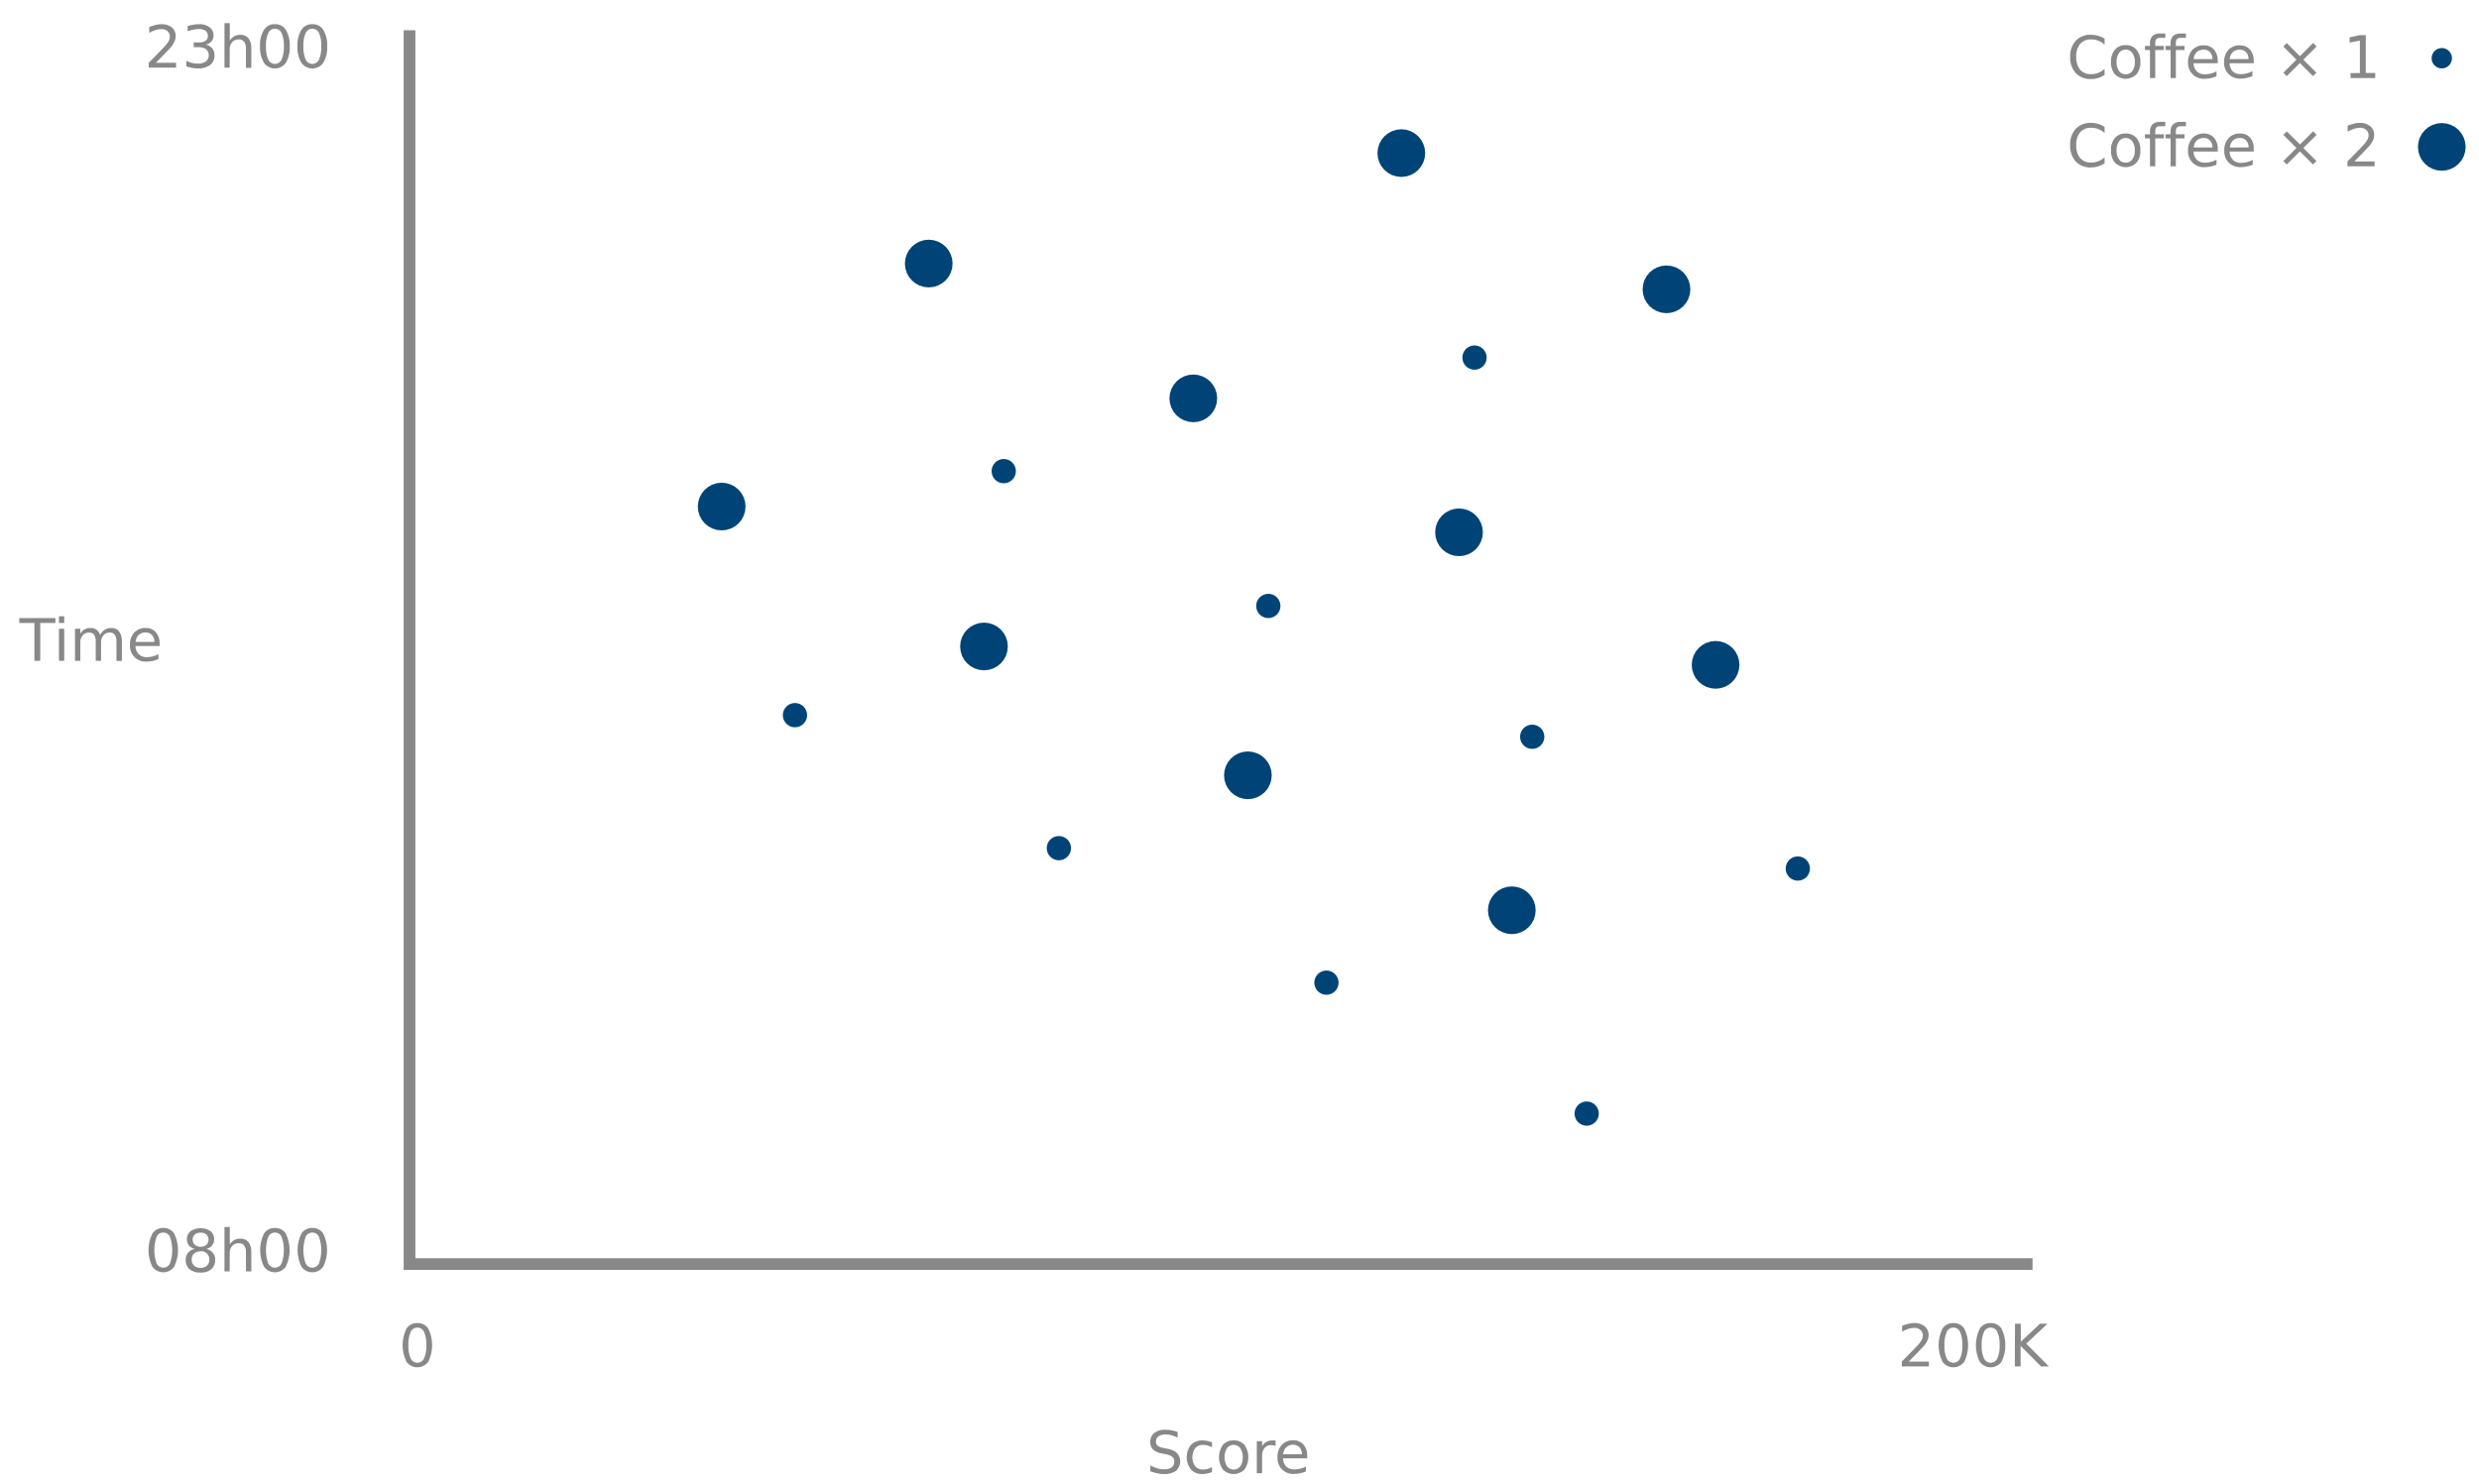
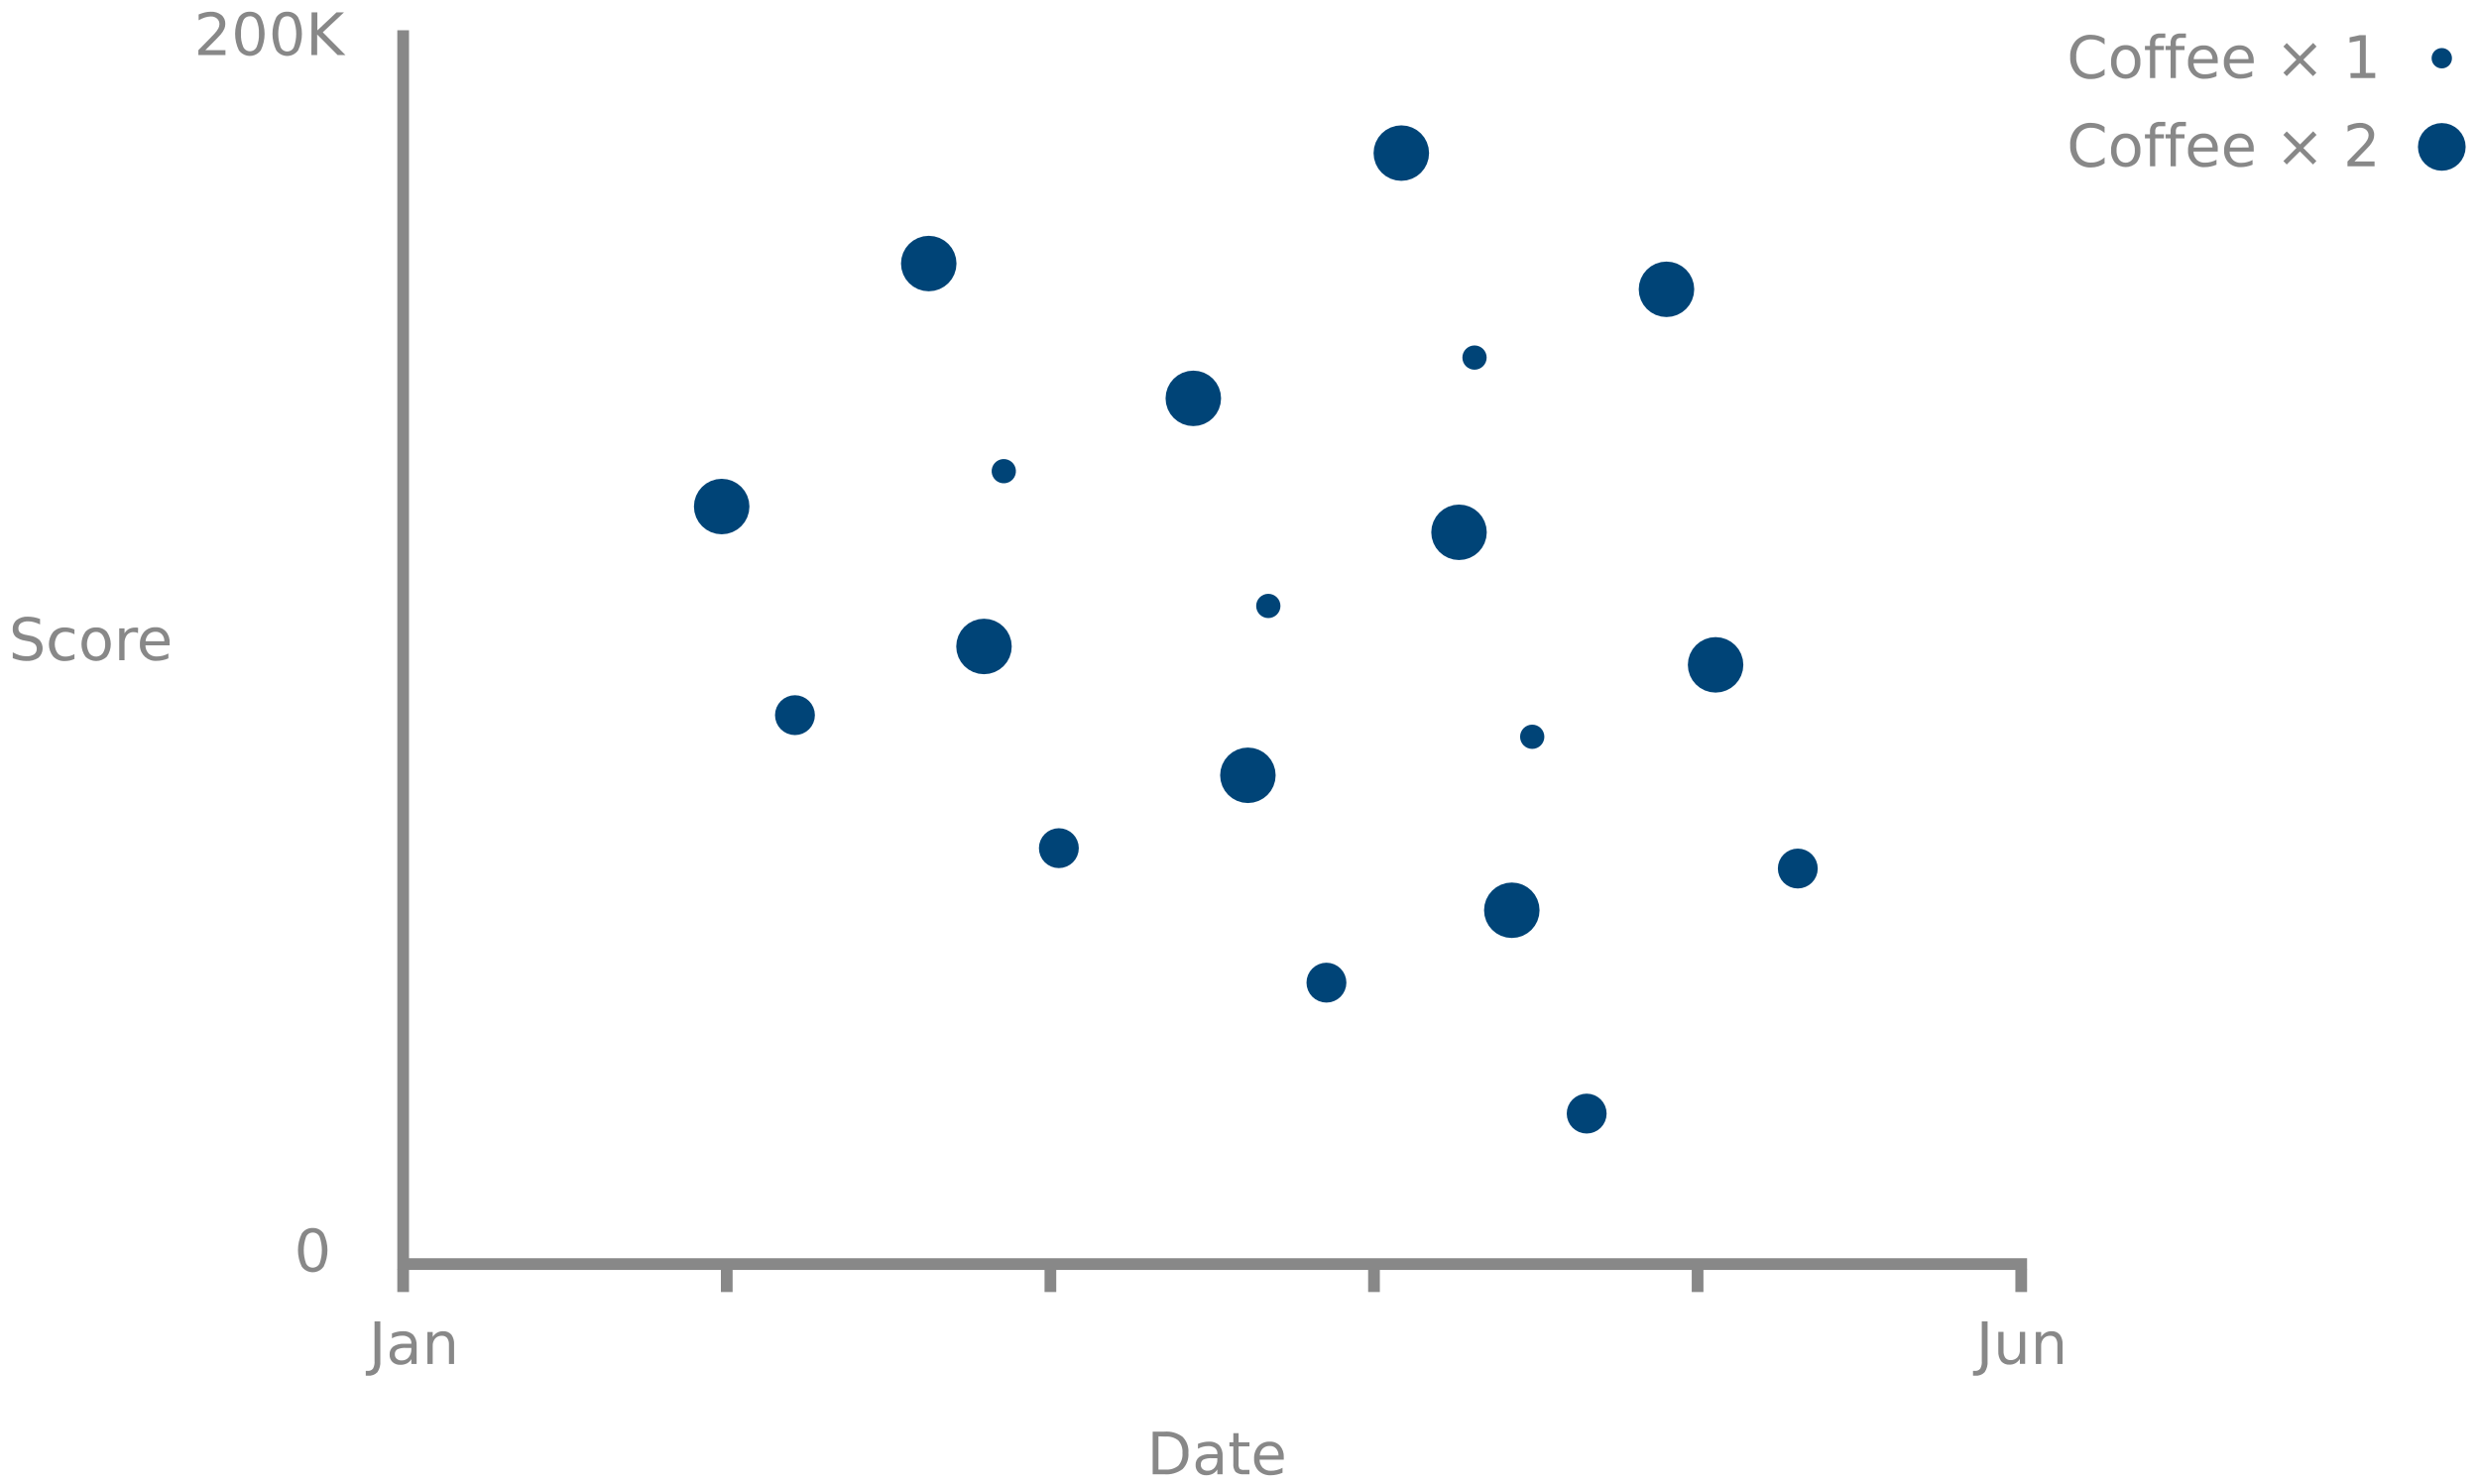
- <svg xmlns="http://www.w3.org/2000/svg" id="svg1592" viewBox="0 0 635 380.02">
+ <svg xmlns="http://www.w3.org/2000/svg" viewBox="0 0 635 380.02">
  <defs>
-     <style>.cls-1{fill:none;stroke:#888;stroke-width:3px;}.cls-1,.cls-2,.cls-3{stroke-miterlimit:10;}.cls-2,.cls-3,.cls-5{fill:#047;}.cls-2,.cls-3{stroke:#047;}.cls-2{stroke-width:7px;}.cls-4{fill:#888;}</style>
+     <style>.a,.b,.c,.d,.e{fill:#047;}.a,.b,.c,.d{stroke:#047;}.a,.b,.c,.d,.g{stroke-miterlimit:10;}.a{stroke-width:9px;}.b{stroke-width:5px;}.d{stroke-width:7px;}.f{fill:#888;}.g{fill:none;stroke:#888;stroke-width:3px;}</style>
  </defs>
-   <polyline class="cls-1" points="520.64 323.89 104.9 323.89 104.9 7.75" />
-   <circle class="cls-2" cx="184.86" cy="129.79" r="2.61" />
-   <circle class="cls-2" cx="237.9" cy="67.53" r="2.61" />
-   <circle class="cls-2" cx="358.95" cy="39.23" r="2.61" />
-   <circle class="cls-2" cx="426.87" cy="74.13" r="2.61" />
-   <circle class="cls-2" cx="305.67" cy="102.07" r="2.61" />
-   <circle class="cls-2" cx="439.45" cy="170.35" r="2.61" />
-   <circle class="cls-2" cx="373.73" cy="136.39" r="2.61" />
-   <circle class="cls-2" cx="252.05" cy="165.64" r="2.61" />
-   <circle class="cls-2" cx="387.25" cy="233.23" r="2.61" />
-   <circle class="cls-2" cx="319.65" cy="198.65" r="2.61" />
-   <circle class="cls-3" cx="203.63" cy="183.24" r="2.61" />
-   <circle class="cls-3" cx="460.51" cy="222.54" r="2.61" />
-   <circle class="cls-3" cx="406.43" cy="285.33" r="2.61" />
-   <circle class="cls-3" cx="271.23" cy="217.32" r="2.61" />
-   <circle class="cls-3" cx="339.77" cy="251.78" r="2.61" />
-   <circle class="cls-3" cx="324.88" cy="155.26" r="2.61" />
-   <circle class="cls-3" cx="392.48" cy="188.78" r="2.61" />
-   <circle class="cls-3" cx="257.11" cy="120.72" r="2.61" />
-   <circle class="cls-3" cx="377.7" cy="91.62" r="2.61" />
-   <path class="cls-4" d="M488.93,348.87h5.16v1.25h-6.94v-1.25c.56-.58,1.33-1.36,2.3-2.34s1.57-1.61,1.82-1.89a6.73,6.73,0,0,0,1-1.35,2.49,2.49,0,0,0,.28-1.09,1.85,1.85,0,0,0-.61-1.42,2.29,2.29,0,0,0-1.6-.55,5,5,0,0,0-1.47.24,9.51,9.51,0,0,0-1.65.73v-1.49a11.86,11.86,0,0,1,1.67-.54,6.34,6.34,0,0,1,1.42-.18,4.09,4.09,0,0,1,2.71.84,2.82,2.82,0,0,1,1,2.28,3.23,3.23,0,0,1-.25,1.27,6,6,0,0,1-.92,1.43c-.12.14-.51.55-1.16,1.23Z" />
-   <path class="cls-4" d="M500.36,339a3.17,3.17,0,0,1,2.81,1.45,9.66,9.66,0,0,1,0,8.44,3.45,3.45,0,0,1-5.62,0,9.66,9.66,0,0,1,0-8.44A3.18,3.18,0,0,1,500.36,339Zm0,1.17a1.84,1.84,0,0,0-1.72,1.12,7.77,7.77,0,0,0-.57,3.38,7.69,7.69,0,0,0,.57,3.37,1.88,1.88,0,0,0,3.45,0,7.69,7.69,0,0,0,.57-3.37,7.77,7.77,0,0,0-.57-3.38A1.85,1.85,0,0,0,500.36,340.16Z" />
-   <path class="cls-4" d="M509.91,339a3.15,3.15,0,0,1,2.8,1.45,9.66,9.66,0,0,1,0,8.44,3.44,3.44,0,0,1-5.61,0,9.66,9.66,0,0,1,0-8.44A3.15,3.15,0,0,1,509.91,339Zm0,1.17a1.83,1.83,0,0,0-1.72,1.12,7.6,7.6,0,0,0-.58,3.38,7.52,7.52,0,0,0,.58,3.37,1.87,1.87,0,0,0,3.44,0,7.67,7.67,0,0,0,.58-3.37,7.75,7.75,0,0,0-.58-3.38A1.84,1.84,0,0,0,509.91,340.16Z" />
-   <path class="cls-4" d="M516.15,339.18h1.48v4.62l4.91-4.62h1.91l-5.43,5.1,5.81,5.84h-2l-5.25-5.27v5.27h-1.48Z" />
-   <path class="cls-4" d="M106.91,339a3.18,3.18,0,0,1,2.81,1.45,9.66,9.66,0,0,1,0,8.44,3.45,3.45,0,0,1-5.62,0,9.66,9.66,0,0,1,0-8.44A3.17,3.17,0,0,1,106.91,339Zm0,1.17a1.83,1.83,0,0,0-1.72,1.12,7.75,7.75,0,0,0-.58,3.38,7.67,7.67,0,0,0,.58,3.37,1.87,1.87,0,0,0,3.44,0,7.67,7.67,0,0,0,.58-3.37,7.75,7.75,0,0,0-.58-3.38A1.84,1.84,0,0,0,106.91,340.16Z" />
-   <path class="cls-4" d="M301.65,366.9v1.44a8.77,8.77,0,0,0-1.59-.6,5.73,5.73,0,0,0-1.44-.2,3.21,3.21,0,0,0-1.87.47,1.55,1.55,0,0,0-.65,1.33,1.36,1.36,0,0,0,.43,1.1,4.07,4.07,0,0,0,1.66.6l.89.18a4.55,4.55,0,0,1,2.44,1.11,3.26,3.26,0,0,1-.28,4.54,5.09,5.09,0,0,1-3.12.82,8.15,8.15,0,0,1-1.65-.18,12.14,12.14,0,0,1-1.81-.52v-1.52a8.83,8.83,0,0,0,1.76.76,6,6,0,0,0,1.7.25,3.34,3.34,0,0,0,2-.49,1.68,1.68,0,0,0,.68-1.43,1.64,1.64,0,0,0-.49-1.26,3.51,3.51,0,0,0-1.62-.68l-.9-.17a4.89,4.89,0,0,1-2.4-1,2.6,2.6,0,0,1-.74-2,2.8,2.8,0,0,1,1-2.29,4.37,4.37,0,0,1,2.82-.83,9.53,9.53,0,0,1,1.57.14A10.58,10.58,0,0,1,301.65,366.9Z" />
-   <path class="cls-4" d="M310.46,369.58v1.26a5.5,5.5,0,0,0-1.14-.47,4.71,4.71,0,0,0-1.17-.16,2.53,2.53,0,0,0-2,.84,4.08,4.08,0,0,0,0,4.66,2.53,2.53,0,0,0,2,.83,4.29,4.29,0,0,0,1.17-.16,5,5,0,0,0,1.14-.47v1.25a6,6,0,0,1-1.17.39,5.84,5.84,0,0,1-1.28.14,3.84,3.84,0,0,1-2.95-1.17,5.08,5.08,0,0,1,0-6.3,4,4,0,0,1,3-1.15,5.41,5.41,0,0,1,1.21.13A5.74,5.74,0,0,1,310.46,369.58Z" />
-   <path class="cls-4" d="M316,369.07a3.5,3.5,0,0,1,2.77,1.14,5.51,5.51,0,0,1,0,6.33,3.9,3.9,0,0,1-5.53,0,5.51,5.51,0,0,1,0-6.33A3.49,3.49,0,0,1,316,369.07Zm0,1.14a2,2,0,0,0-1.71.85,4.59,4.59,0,0,0,0,4.64,2.15,2.15,0,0,0,3.42,0,3.77,3.77,0,0,0,.63-2.31,3.81,3.81,0,0,0-.63-2.31A2,2,0,0,0,316,370.21Z" />
-   <path class="cls-4" d="M326.74,370.53a2.18,2.18,0,0,0-.5-.2,2.68,2.68,0,0,0-.59-.06,2.12,2.12,0,0,0-1.75.75,3.24,3.24,0,0,0-.61,2.13v4.32h-1.36v-8.2h1.36v1.27a2.86,2.86,0,0,1,1.1-1.11,3.54,3.54,0,0,1,1.66-.36l.3,0,.38.05Z" />
-   <path class="cls-4" d="M334.84,373v.66h-6.2a3.1,3.1,0,0,0,.84,2.12,2.86,2.86,0,0,0,2.09.73,5.84,5.84,0,0,0,1.51-.19,6.16,6.16,0,0,0,1.44-.57v1.27a7.27,7.27,0,0,1-1.48.47,7.36,7.36,0,0,1-1.55.17,4,4,0,0,1-4.26-4.24,4.58,4.58,0,0,1,1.09-3.2,3.82,3.82,0,0,1,2.93-1.18,3.35,3.35,0,0,1,2.62,1.07A4.11,4.11,0,0,1,334.84,373Zm-1.35-.39a2.59,2.59,0,0,0-.62-1.77,2.07,2.07,0,0,0-1.6-.66,2.58,2.58,0,0,0-1.81.64,2.73,2.73,0,0,0-.78,1.8Z" />
-   <path class="cls-4" d="M41.82,314.64a3.17,3.17,0,0,1,2.81,1.45,9.66,9.66,0,0,1,0,8.44,3.43,3.43,0,0,1-5.62,0,9.66,9.66,0,0,1,0-8.44A3.18,3.18,0,0,1,41.82,314.64Zm0,1.17a1.85,1.85,0,0,0-1.72,1.13,10.28,10.28,0,0,0,0,6.75,1.89,1.89,0,0,0,3.45,0,10.28,10.28,0,0,0,0-6.75A1.86,1.86,0,0,0,41.82,315.81Z" />
-   <path class="cls-4" d="M49.89,320a2.68,2.68,0,0,1-1.49-.89,2.44,2.44,0,0,1-.53-1.59,2.52,2.52,0,0,1,.94-2.07,4.69,4.69,0,0,1,5.12,0,2.54,2.54,0,0,1,.93,2.07,2.44,2.44,0,0,1-.53,1.59,2.69,2.69,0,0,1-1.48.89,3,3,0,0,1,1.67,1,2.72,2.72,0,0,1,.6,1.78,3.1,3.1,0,0,1-1,2.44,4.14,4.14,0,0,1-2.78.85,4.11,4.11,0,0,1-2.78-.85,3.06,3.06,0,0,1-1-2.44,2.72,2.72,0,0,1,.6-1.78A3,3,0,0,1,49.89,320Zm1.48.63a2.35,2.35,0,0,0-1.66.56,2,2,0,0,0-.61,1.56,2,2,0,0,0,.61,1.55,2.35,2.35,0,0,0,1.66.56,2.38,2.38,0,0,0,1.66-.56,2.29,2.29,0,0,0,0-3.11A2.36,2.36,0,0,0,51.37,320.58Zm-2-3a1.68,1.68,0,0,0,.54,1.33,2.14,2.14,0,0,0,1.49.48,2.17,2.17,0,0,0,1.49-.48,1.92,1.92,0,0,0,0-2.65,2.17,2.17,0,0,0-1.49-.48,2.14,2.14,0,0,0-1.49.48A1.68,1.68,0,0,0,49.34,317.61Z" />
-   <path class="cls-4" d="M64.37,320.82v4.95H63v-4.9a2.84,2.84,0,0,0-.46-1.75,1.64,1.64,0,0,0-1.36-.58,2.21,2.21,0,0,0-1.72.7,2.72,2.72,0,0,0-.63,1.9v4.63H57.5V314.38h1.36v4.46a3.22,3.22,0,0,1,1.14-1.1,3,3,0,0,1,1.51-.37,2.62,2.62,0,0,1,2.14.88A4,4,0,0,1,64.37,320.82Z" />
-   <path class="cls-4" d="M70.42,314.64a3.15,3.15,0,0,1,2.8,1.45,9.66,9.66,0,0,1,0,8.44,3.42,3.42,0,0,1-5.61,0,9.66,9.66,0,0,1,0-8.44A3.15,3.15,0,0,1,70.42,314.64Zm0,1.17a1.84,1.84,0,0,0-1.72,1.13,10.11,10.11,0,0,0,0,6.75,1.88,1.88,0,0,0,3.44,0,10.11,10.11,0,0,0,0-6.75A1.84,1.84,0,0,0,70.42,315.81Z" />
-   <path class="cls-4" d="M80,314.64a3.18,3.18,0,0,1,2.81,1.45,9.66,9.66,0,0,1,0,8.44,3.43,3.43,0,0,1-5.62,0,9.66,9.66,0,0,1,0-8.44A3.17,3.17,0,0,1,80,314.64Zm0,1.17a1.84,1.84,0,0,0-1.72,1.13,10.28,10.28,0,0,0,0,6.75,1.88,1.88,0,0,0,3.44,0,10.11,10.11,0,0,0,0-6.75A1.84,1.84,0,0,0,80,315.81Z" />
-   <path class="cls-4" d="M39.93,16.08H45.1v1.25h-7V16.08c.56-.58,1.33-1.36,2.3-2.34s1.58-1.61,1.83-1.89a7.7,7.7,0,0,0,1-1.35,2.39,2.39,0,0,0,.28-1.09A1.8,1.8,0,0,0,42.94,8a2.28,2.28,0,0,0-1.59-.55,4.91,4.91,0,0,0-1.47.24,8.27,8.27,0,0,0-1.65.73V6.92a11.08,11.08,0,0,1,1.67-.54,5.79,5.79,0,0,1,1.42-.19A4.13,4.13,0,0,1,44,7a2.84,2.84,0,0,1,1,2.27,3.25,3.25,0,0,1-.26,1.28A6.09,6.09,0,0,1,43.87,12L42.7,13.24C42.05,13.92,41.12,14.86,39.93,16.08Z" />
-   <path class="cls-4" d="M52.68,11.43a2.86,2.86,0,0,1,1.66.94,2.68,2.68,0,0,1,.6,1.78,3,3,0,0,1-1.11,2.5,5,5,0,0,1-3.17.89,7.66,7.66,0,0,1-1.41-.14,10.26,10.26,0,0,1-1.51-.4V15.57a5,5,0,0,0,1.35.54,6.41,6.41,0,0,0,1.53.18,3.46,3.46,0,0,0,2.12-.55,1.87,1.87,0,0,0,.73-1.59,1.86,1.86,0,0,0-.68-1.52,3,3,0,0,0-1.89-.54H49.63V10.87H51a2.73,2.73,0,0,0,1.67-.43,1.47,1.47,0,0,0,.58-1.26,1.52,1.52,0,0,0-.6-1.29,2.77,2.77,0,0,0-1.71-.45,6.81,6.81,0,0,0-1.3.13A11.8,11.8,0,0,0,48.07,8V6.66c.56-.15,1.09-.27,1.58-.35A8.61,8.61,0,0,1,51,6.19,4.21,4.21,0,0,1,53.7,7a2.47,2.47,0,0,1,1,2.07,2.31,2.31,0,0,1-.52,1.53A2.67,2.67,0,0,1,52.68,11.43Z" />
-   <path class="cls-4" d="M64.37,12.37v5H63V12.42a2.78,2.78,0,0,0-.46-1.74,1.61,1.61,0,0,0-1.36-.58,2.21,2.21,0,0,0-1.72.69,2.74,2.74,0,0,0-.63,1.9v4.64H57.5V5.93h1.36V10.4A3.25,3.25,0,0,1,60,9.29a3.07,3.07,0,0,1,1.51-.37,2.65,2.65,0,0,1,2.14.88A4,4,0,0,1,64.37,12.37Z" />
-   <path class="cls-4" d="M70.42,6.19a3.16,3.16,0,0,1,2.8,1.46,7.57,7.57,0,0,1,1,4.22,7.53,7.53,0,0,1-1,4.21,3.42,3.42,0,0,1-5.61,0,7.53,7.53,0,0,1-1-4.21,7.57,7.57,0,0,1,1-4.22A3.16,3.16,0,0,1,70.42,6.19Zm0,1.17A1.84,1.84,0,0,0,68.7,8.49a7.6,7.6,0,0,0-.58,3.38,7.55,7.55,0,0,0,.58,3.37,1.87,1.87,0,0,0,3.44,0,7.7,7.7,0,0,0,.58-3.37,7.75,7.75,0,0,0-.58-3.38A1.84,1.84,0,0,0,70.42,7.36Z" />
-   <path class="cls-4" d="M80,6.19a3.19,3.19,0,0,1,2.81,1.46,7.57,7.57,0,0,1,1,4.22,7.53,7.53,0,0,1-1,4.21,3.43,3.43,0,0,1-5.62,0,7.53,7.53,0,0,1-1-4.21,7.57,7.57,0,0,1,1-4.22A3.17,3.17,0,0,1,80,6.19Zm0,1.17a1.84,1.84,0,0,0-1.72,1.13,7.77,7.77,0,0,0-.57,3.38,7.72,7.72,0,0,0,.57,3.37,1.87,1.87,0,0,0,3.44,0,7.55,7.55,0,0,0,.58-3.37,7.6,7.6,0,0,0-.58-3.38A1.84,1.84,0,0,0,80,7.36Z" />
-   <path class="cls-4" d="M4.94,158.37h9.25v1.25H10.31v9.69H8.82v-9.69H4.94Z" />
-   <path class="cls-4" d="M15.1,157.91h1.35v1.71H15.1Zm0,3.19h1.35v8.21H15.1Z" />
-   <path class="cls-4" d="M25.65,162.68a3.54,3.54,0,0,1,1.21-1.34,3.09,3.09,0,0,1,1.66-.43,2.33,2.33,0,0,1,2,.89,4.05,4.05,0,0,1,.7,2.55v5H29.83V164.4a3,3,0,0,0-.41-1.75,1.49,1.49,0,0,0-1.28-.57,2.07,2.07,0,0,0-1.65.69,2.78,2.78,0,0,0-.61,1.9v4.64H24.52V164.4a3,3,0,0,0-.41-1.75,1.5,1.5,0,0,0-1.29-.57,2,2,0,0,0-1.64.7,2.74,2.74,0,0,0-.61,1.89v4.64H19.21V161.1h1.36v1.28a2.8,2.8,0,0,1,2.64-1.47,2.55,2.55,0,0,1,1.52.45A2.65,2.65,0,0,1,25.65,162.68Z" />
-   <path class="cls-4" d="M40.89,164.87v.66H34.7a3.14,3.14,0,0,0,.84,2.12,2.89,2.89,0,0,0,2.09.73,6.23,6.23,0,0,0,1.5-.19,6.56,6.56,0,0,0,1.45-.58v1.28a8.88,8.88,0,0,1-1.49.47,8,8,0,0,1-1.54.16,4,4,0,0,1-4.26-4.23,4.52,4.52,0,0,1,1.09-3.2,3.77,3.77,0,0,1,2.93-1.18A3.34,3.34,0,0,1,39.93,162,4.18,4.18,0,0,1,40.89,164.87Zm-1.35-.4a2.51,2.51,0,0,0-.61-1.76,2.08,2.08,0,0,0-1.6-.66,2.5,2.5,0,0,0-1.81.64,2.68,2.68,0,0,0-.78,1.79Z" />
-   <circle class="cls-2" cx="625.47" cy="37.64" r="2.61" />
-   <circle class="cls-5" cx="625.47" cy="14.92" r="2.61" />
-   <path class="cls-4" d="M539.09,9.88v1.56a5.13,5.13,0,0,0-1.59-1,4.69,4.69,0,0,0-1.8-.34,3.61,3.61,0,0,0-2.87,1.14,5,5,0,0,0-1,3.32,4.94,4.94,0,0,0,1,3.31A3.61,3.61,0,0,0,535.7,19a4.69,4.69,0,0,0,1.8-.34,5.13,5.13,0,0,0,1.59-1v1.54a5.77,5.77,0,0,1-1.64.79,6.14,6.14,0,0,1-1.83.27,5.11,5.11,0,0,1-3.91-1.52,5.8,5.8,0,0,1-1.43-4.15,5.81,5.81,0,0,1,1.43-4.16,5.11,5.11,0,0,1,3.91-1.52,6.56,6.56,0,0,1,1.85.26A6.21,6.21,0,0,1,539.09,9.88Z" />
-   <path class="cls-4" d="M544.5,11.57a3.46,3.46,0,0,1,2.76,1.15,4.61,4.61,0,0,1,1,3.16,4.63,4.63,0,0,1-1,3.16,3.89,3.89,0,0,1-5.52,0,4.63,4.63,0,0,1-1-3.16,4.61,4.61,0,0,1,1-3.16A3.44,3.44,0,0,1,544.5,11.57Zm0,1.15a2,2,0,0,0-1.71.84,3.82,3.82,0,0,0-.63,2.32,3.89,3.89,0,0,0,.62,2.32,2,2,0,0,0,1.72.84,2,2,0,0,0,1.71-.85,3.77,3.77,0,0,0,.63-2.31,3.81,3.81,0,0,0-.63-2.31A2,2,0,0,0,544.5,12.72Z" />
-   <path class="cls-4" d="M554.65,8.58V9.7h-1.29a1.37,1.37,0,0,0-1,.29,1.53,1.53,0,0,0-.29,1.06v.72h2.22v1.05h-2.22V20h-1.35V12.82h-1.29V11.77h1.29V11.2a2.7,2.7,0,0,1,.64-2,2.82,2.82,0,0,1,2-.62Z" />
-   <path class="cls-4" d="M559.93,8.58V9.7h-1.29a1.37,1.37,0,0,0-1,.29,1.53,1.53,0,0,0-.29,1.06v.72h2.22v1.05h-2.22V20H556V12.82h-1.29V11.77H556V11.2a2.7,2.7,0,0,1,.64-2,2.82,2.82,0,0,1,2-.62Z" />
-   <path class="cls-4" d="M568.08,15.54v.66h-6.2a3.14,3.14,0,0,0,.84,2.12,2.9,2.9,0,0,0,2.09.72,5.84,5.84,0,0,0,1.51-.19,6.16,6.16,0,0,0,1.44-.57v1.28a8.77,8.77,0,0,1-1.48.47,8.07,8.07,0,0,1-1.55.16A4,4,0,0,1,560.47,16a4.55,4.55,0,0,1,1.09-3.19,3.8,3.8,0,0,1,2.94-1.19,3.34,3.34,0,0,1,2.61,1.07A4.13,4.13,0,0,1,568.08,15.54Zm-1.35-.4a2.54,2.54,0,0,0-.62-1.76,2.07,2.07,0,0,0-1.6-.66,2.57,2.57,0,0,0-1.81.63,2.73,2.73,0,0,0-.78,1.8Z" />
-   <path class="cls-4" d="M577.3,15.54v.66h-6.19a3.14,3.14,0,0,0,.84,2.12A2.88,2.88,0,0,0,574,19a5.71,5.71,0,0,0,1.5-.19,6.06,6.06,0,0,0,1.45-.57v1.28a8.6,8.6,0,0,1-1.49.47,7.89,7.89,0,0,1-1.54.16A4,4,0,0,1,569.7,16a4.55,4.55,0,0,1,1.09-3.19,3.79,3.79,0,0,1,2.93-1.19,3.35,3.35,0,0,1,2.62,1.07A4.18,4.18,0,0,1,577.3,15.54Zm-1.34-.4a2.54,2.54,0,0,0-.62-1.76,2.07,2.07,0,0,0-1.6-.66,2.56,2.56,0,0,0-1.81.63,2.73,2.73,0,0,0-.78,1.8Z" />
-   <path class="cls-4" d="M593.39,11.92,590,15.28l3.35,3.35-.87.88-3.36-3.36-3.37,3.36-.86-.88,3.34-3.35-3.34-3.36.86-.89,3.37,3.36L592.52,11Z" />
-   <path class="cls-4" d="M602.07,18.73h2.42V10.39l-2.63.52V9.57L604.47,9H606v9.69h2.42V20h-6.3Z" />
-   <path class="cls-4" d="M539.09,32.52v1.56a5.13,5.13,0,0,0-1.59-1,4.69,4.69,0,0,0-1.8-.34,3.61,3.61,0,0,0-2.87,1.14,5,5,0,0,0-1,3.32,4.89,4.89,0,0,0,1,3.3,3.59,3.59,0,0,0,2.87,1.15,4.69,4.69,0,0,0,1.8-.34,5.13,5.13,0,0,0,1.59-1v1.54a5.77,5.77,0,0,1-1.64.79,6.14,6.14,0,0,1-1.83.27,5.11,5.11,0,0,1-3.91-1.52,5.8,5.8,0,0,1-1.43-4.15A5.79,5.79,0,0,1,531.71,33a5.11,5.11,0,0,1,3.91-1.52,6.56,6.56,0,0,1,1.85.26A5.63,5.63,0,0,1,539.09,32.52Z" />
-   <path class="cls-4" d="M544.5,34.21a3.49,3.49,0,0,1,2.76,1.14,4.66,4.66,0,0,1,1,3.17,4.63,4.63,0,0,1-1,3.16,3.89,3.89,0,0,1-5.52,0,4.63,4.63,0,0,1-1-3.16,4.65,4.65,0,0,1,1-3.17A3.46,3.46,0,0,1,544.5,34.21Zm0,1.14a2,2,0,0,0-1.71.85,3.8,3.8,0,0,0-.63,2.32,3.89,3.89,0,0,0,.62,2.32,2,2,0,0,0,1.72.84,2,2,0,0,0,1.71-.85,3.77,3.77,0,0,0,.63-2.31,3.81,3.81,0,0,0-.63-2.31A2,2,0,0,0,544.5,35.35Z" />
-   <path class="cls-4" d="M554.65,31.22v1.12h-1.29a1.37,1.37,0,0,0-1,.29,1.53,1.53,0,0,0-.29,1.06v.72h2.22v1.05h-2.22v7.15h-1.35V35.46h-1.29V34.41h1.29v-.57a2.7,2.7,0,0,1,.64-2,2.82,2.82,0,0,1,2-.62Z" />
-   <path class="cls-4" d="M559.93,31.22v1.12h-1.29a1.37,1.37,0,0,0-1,.29,1.53,1.53,0,0,0-.29,1.06v.72h2.22v1.05h-2.22v7.15H556V35.46h-1.29V34.41H556v-.57a2.7,2.7,0,0,1,.64-2,2.82,2.82,0,0,1,2-.62Z" />
-   <path class="cls-4" d="M568.08,38.17v.66h-6.2a3.1,3.1,0,0,0,.84,2.12,2.86,2.86,0,0,0,2.09.73,5.84,5.84,0,0,0,1.51-.19,6.16,6.16,0,0,0,1.44-.57V42.2a7.91,7.91,0,0,1-1.48.46,7.36,7.36,0,0,1-1.55.17,4,4,0,0,1-4.26-4.24,4.54,4.54,0,0,1,1.09-3.19,3.8,3.8,0,0,1,2.94-1.19,3.34,3.34,0,0,1,2.61,1.07A4.11,4.11,0,0,1,568.08,38.17Zm-1.35-.39a2.59,2.59,0,0,0-.62-1.77,2.07,2.07,0,0,0-1.6-.66,2.58,2.58,0,0,0-1.81.64,2.73,2.73,0,0,0-.78,1.8Z" />
-   <path class="cls-4" d="M577.3,38.17v.66h-6.19A3.1,3.1,0,0,0,572,41a2.85,2.85,0,0,0,2.09.73,5.71,5.71,0,0,0,1.5-.19,6.06,6.06,0,0,0,1.45-.57V42.2a7.78,7.78,0,0,1-1.49.46,7.2,7.2,0,0,1-1.54.17,4.21,4.21,0,0,1-3.11-1.15,4.14,4.14,0,0,1-1.15-3.09,4.54,4.54,0,0,1,1.09-3.19,3.79,3.79,0,0,1,2.93-1.19,3.35,3.35,0,0,1,2.62,1.07A4.15,4.15,0,0,1,577.3,38.17ZM576,37.78a2.59,2.59,0,0,0-.62-1.77,2.07,2.07,0,0,0-1.6-.66,2.56,2.56,0,0,0-1.81.64,2.73,2.73,0,0,0-.78,1.8Z" />
-   <path class="cls-4" d="M593.39,34.56,590,37.92l3.35,3.35-.87.88-3.36-3.36-3.37,3.36-.86-.88,3.34-3.35-3.34-3.36.86-.89L589.16,37l3.36-3.36Z" />
-   <path class="cls-4" d="M603.09,41.37h5.16v1.24h-6.94V41.37c.56-.58,1.32-1.36,2.29-2.34s1.58-1.61,1.83-1.9a6.61,6.61,0,0,0,1-1.35,2.33,2.33,0,0,0,.29-1.08,1.83,1.83,0,0,0-.62-1.43,2.29,2.29,0,0,0-1.59-.54A5,5,0,0,0,603,33a8.81,8.81,0,0,0-1.65.73V32.21a13,13,0,0,1,1.67-.55,6.34,6.34,0,0,1,1.42-.18,4.05,4.05,0,0,1,2.71.85,2.8,2.8,0,0,1,1,2.27,3.25,3.25,0,0,1-.25,1.28A6.28,6.28,0,0,1,607,37.3c-.12.14-.51.55-1.16,1.23Z" />
+   <circle class="a" cx="184.86" cy="129.79" r="2.61" />
+   <circle class="a" cx="237.9" cy="67.53" r="2.61" />
+   <circle class="a" cx="358.95" cy="39.23" r="2.61" />
+   <circle class="a" cx="426.87" cy="74.13" r="2.61" />
+   <circle class="a" cx="305.67" cy="102.07" r="2.61" />
+   <circle class="a" cx="439.45" cy="170.35" r="2.61" />
+   <circle class="a" cx="373.73" cy="136.39" r="2.61" />
+   <circle class="a" cx="252.05" cy="165.64" r="2.61" />
+   <circle class="a" cx="387.25" cy="233.23" r="2.61" />
+   <circle class="a" cx="319.65" cy="198.65" r="2.61" />
+   <circle class="b" cx="203.63" cy="183.24" r="2.61" />
+   <circle class="b" cx="460.51" cy="222.54" r="2.61" />
+   <circle class="b" cx="406.43" cy="285.33" r="2.61" />
+   <circle class="b" cx="271.23" cy="217.32" r="2.61" />
+   <circle class="b" cx="339.77" cy="251.78" r="2.61" />
+   <circle class="c" cx="324.88" cy="155.26" r="2.61" />
+   <circle class="c" cx="392.48" cy="188.78" r="2.61" />
+   <circle class="c" cx="257.12" cy="120.72" r="2.61" transform="translate(61.27 326.46) rotate(-71.56)" />
+   <circle class="c" cx="377.7" cy="91.62" r="2.61" />
+   <circle class="d" cx="625.47" cy="37.64" r="2.61" />
+   <circle class="e" cx="625.47" cy="14.92" r="2.61" />
+   <path class="f" d="M539.09,9.88v1.56a5,5,0,0,0-1.59-1,4.61,4.61,0,0,0-1.8-.34,3.61,3.61,0,0,0-2.87,1.14,5,5,0,0,0-1,3.32,4.93,4.93,0,0,0,1,3.31A3.6,3.6,0,0,0,535.7,19a4.61,4.61,0,0,0,1.8-.34,5,5,0,0,0,1.59-1V19.2a5.53,5.53,0,0,1-1.64.79,6.29,6.29,0,0,1-1.83.27,5.11,5.11,0,0,1-3.91-1.52,5.78,5.78,0,0,1-1.43-4.15,5.82,5.82,0,0,1,1.43-4.16,5.11,5.11,0,0,1,3.91-1.52,6.78,6.78,0,0,1,1.85.26A6.33,6.33,0,0,1,539.09,9.88Z" />
+   <path class="f" d="M544.5,11.57a3.48,3.48,0,0,1,2.76,1.15,4.62,4.62,0,0,1,1,3.16,4.62,4.62,0,0,1-1,3.16,3.91,3.91,0,0,1-5.5,0h0a4.62,4.62,0,0,1-1-3.16,4.62,4.62,0,0,1,1-3.16A3.44,3.44,0,0,1,544.5,11.57Zm0,1.15a2,2,0,0,0-1.71.84,3.9,3.9,0,0,0-.63,2.32,3.89,3.89,0,0,0,.62,2.32,2.16,2.16,0,0,0,3.43,0,3.71,3.71,0,0,0,.63-2.31,3.85,3.85,0,0,0-.63-2.31A2,2,0,0,0,544.5,12.72Z" />
+   <path class="f" d="M554.65,8.58V9.7h-1.29a1.38,1.38,0,0,0-1,.29,1.55,1.55,0,0,0-.29,1.06v.72h2.22v1.05h-2.22V20h-1.35V12.82h-1.29V11.77h1.29V11.2a2.65,2.65,0,0,1,.64-2,2.79,2.79,0,0,1,2-.62Z" />
+   <path class="f" d="M559.93,8.58V9.7h-1.29a1.38,1.38,0,0,0-1,.29,1.55,1.55,0,0,0-.29,1.06v.72h2.22v1.05h-2.22V20H556V12.82h-1.29V11.77H556V11.2a2.65,2.65,0,0,1,.64-2,2.79,2.79,0,0,1,2-.62Z" />
+   <path class="f" d="M568.08,15.54v.66h-6.2a3.08,3.08,0,0,0,.84,2.12,2.87,2.87,0,0,0,2.09.72,5.9,5.9,0,0,0,1.51-.19,6.18,6.18,0,0,0,1.44-.57v1.28a8.49,8.49,0,0,1-1.48.47,8.07,8.07,0,0,1-1.55.16,4,4,0,0,1-4.26-3.72h0a3.53,3.53,0,0,1,0-.46,4.53,4.53,0,0,1,1.09-3.19,3.79,3.79,0,0,1,2.94-1.19,3.34,3.34,0,0,1,2.61,1.07A4.11,4.11,0,0,1,568.08,15.54Zm-1.35-.4a2.58,2.58,0,0,0-.62-1.76,2.1,2.1,0,0,0-1.6-.66,2.56,2.56,0,0,0-1.81.63,2.75,2.75,0,0,0-.78,1.8Z" />
+   <path class="f" d="M577.3,15.54v.66h-6.19a3.08,3.08,0,0,0,.84,2.12,2.92,2.92,0,0,0,2,.68,5.82,5.82,0,0,0,1.5-.19,6.25,6.25,0,0,0,1.45-.57v1.28a8.6,8.6,0,0,1-1.49.47,8,8,0,0,1-1.54.16,4,4,0,0,1-4.22-3.77h0V16a4.53,4.53,0,0,1,1.09-3.19,3.81,3.81,0,0,1,2.93-1.19,3.32,3.32,0,0,1,2.62,1.07A4.19,4.19,0,0,1,577.3,15.54Zm-1.34-.4a2.58,2.58,0,0,0-.62-1.76,2.1,2.1,0,0,0-1.6-.66,2.56,2.56,0,0,0-1.81.63,2.75,2.75,0,0,0-.78,1.8Z" />
+   <path class="f" d="M593.39,11.92,590,15.28l3.35,3.35-.87.88-3.36-3.36-3.37,3.36-.86-.88,3.34-3.35-3.34-3.36.86-.89,3.37,3.36,3.4-3.39Z" />
+   <path class="f" d="M602.07,18.73h2.42V10.39l-2.63.52V9.57L604.47,9H606v9.69h2.42V20h-6.3Z" />
+   <path class="f" d="M539.09,32.52v1.56a5,5,0,0,0-1.59-1,4.61,4.61,0,0,0-1.8-.34,3.61,3.61,0,0,0-2.87,1.14,5,5,0,0,0-1,3.32,4.9,4.9,0,0,0,1,3.3,3.57,3.57,0,0,0,2.87,1.15,4.61,4.61,0,0,0,1.8-.34,5,5,0,0,0,1.59-1v1.54a5.53,5.53,0,0,1-1.64.79,6.29,6.29,0,0,1-1.83.27,5.11,5.11,0,0,1-3.91-1.52,5.78,5.78,0,0,1-1.43-4.15A5.77,5.77,0,0,1,531.71,33a5.11,5.11,0,0,1,3.91-1.52,6.78,6.78,0,0,1,1.85.26A5.39,5.39,0,0,1,539.09,32.52Z" />
+   <path class="f" d="M544.5,34.21a3.51,3.51,0,0,1,2.76,1.14,4.67,4.67,0,0,1,1,3.17,4.62,4.62,0,0,1-1,3.16,3.91,3.91,0,0,1-5.5,0h0a4.62,4.62,0,0,1-1-3.16,4.67,4.67,0,0,1,1-3.17A3.46,3.46,0,0,1,544.5,34.21Zm0,1.14a2,2,0,0,0-1.71.85,3.74,3.74,0,0,0-.63,2.32,3.89,3.89,0,0,0,.62,2.32,2.16,2.16,0,0,0,3.43,0,3.71,3.71,0,0,0,.63-2.31,3.85,3.85,0,0,0-.63-2.31A2,2,0,0,0,544.5,35.35Z" />
+   <path class="f" d="M554.65,31.22v1.12h-1.29a1.38,1.38,0,0,0-1,.29,1.55,1.55,0,0,0-.29,1.06v.72h2.22v1.05h-2.22v7.15h-1.35V35.46h-1.29V34.41h1.29v-.57a2.65,2.65,0,0,1,.64-2,2.79,2.79,0,0,1,2-.62Z" />
+   <path class="f" d="M559.93,31.22v1.12h-1.29a1.38,1.38,0,0,0-1,.29,1.55,1.55,0,0,0-.29,1.06v.72h2.22v1.05h-2.22v7.15H556V35.46h-1.29V34.41H556v-.57a2.65,2.65,0,0,1,.64-2,2.79,2.79,0,0,1,2-.62Z" />
+   <path class="f" d="M568.08,38.17v.66h-6.2a3.08,3.08,0,0,0,.84,2.12,2.86,2.86,0,0,0,2.09.73,5.9,5.9,0,0,0,1.51-.19,6.18,6.18,0,0,0,1.44-.57V42.2a7.69,7.69,0,0,1-1.48.46,7.36,7.36,0,0,1-1.55.17,4,4,0,0,1-4.26-3.72,4.51,4.51,0,0,1,0-.52,4.53,4.53,0,0,1,1.09-3.19,3.79,3.79,0,0,1,2.94-1.19,3.34,3.34,0,0,1,2.61,1.07A4.11,4.11,0,0,1,568.08,38.17Zm-1.35-.39a2.59,2.59,0,0,0-.62-1.77,2.1,2.1,0,0,0-1.6-.66,2.57,2.57,0,0,0-1.81.64,2.75,2.75,0,0,0-.78,1.8Z" />
+   <path class="f" d="M577.3,38.17v.66h-6.19A3.1,3.1,0,0,0,572,41a2.82,2.82,0,0,0,2.09.73,5.82,5.82,0,0,0,1.5-.19A6,6,0,0,0,577,41v1.2a7.78,7.78,0,0,1-1.49.46,7.27,7.27,0,0,1-1.54.17,4.22,4.22,0,0,1-3.11-1.15,4.17,4.17,0,0,1-1.15-3.09,4.53,4.53,0,0,1,1.09-3.19,3.81,3.81,0,0,1,2.93-1.19,3.32,3.32,0,0,1,2.62,1.07A4.16,4.16,0,0,1,577.3,38.17Zm-1.3-.39a2.59,2.59,0,0,0-.62-1.77,2.1,2.1,0,0,0-1.6-.66A2.55,2.55,0,0,0,572,36a2.75,2.75,0,0,0-.78,1.8Z" />
+   <path class="f" d="M593.39,34.56,590,37.92l3.35,3.35-.87.88-3.36-3.36-3.37,3.36-.86-.88,3.34-3.35-3.34-3.36.86-.89L589.16,37l3.36-3.36Z" />
+   <path class="f" d="M603.09,41.37h5.16v1.24h-6.94V41.37c.56-.58,1.32-1.36,2.29-2.34s1.58-1.61,1.83-1.9a6.56,6.56,0,0,0,1-1.35,2.39,2.39,0,0,0,.29-1.08,1.81,1.81,0,0,0-.62-1.43,2.3,2.3,0,0,0-1.59-.54A4.9,4.9,0,0,0,603,33a9,9,0,0,0-1.65.73V32.21a13.6,13.6,0,0,1,1.67-.55,6.82,6.82,0,0,1,1.42-.18,4.06,4.06,0,0,1,2.71.85,2.79,2.79,0,0,1,1,2.27,3.32,3.32,0,0,1-.25,1.28,6.56,6.56,0,0,1-.9,1.42c-.12.14-.51.55-1.16,1.23Z" />
+   <polyline class="g" points="519.24 323.89 103.27 323.89 103.27 7.75" />
+   <path class="f" d="M80.1,314.64a3.17,3.17,0,0,1,2.81,1.45,9.69,9.69,0,0,1,0,8.44,3.43,3.43,0,0,1-4.78.84h0a3.35,3.35,0,0,1-.84-.84,9.69,9.69,0,0,1,0-8.44A3.17,3.17,0,0,1,80.1,314.64Zm0,1.17a1.84,1.84,0,0,0-1.72,1.13,10.28,10.28,0,0,0,0,6.75,1.89,1.89,0,0,0,2.5.95h0a1.89,1.89,0,0,0,1-.95,10.28,10.28,0,0,0,0-6.75,1.87,1.87,0,0,0-1.73-1.13Z" />
+   <path class="f" d="M295.26,366.82h3a6.88,6.88,0,0,1,4.66,1.32,5.23,5.23,0,0,1,1.49,4.13,5.32,5.32,0,0,1-1.49,4.16,6.91,6.91,0,0,1-4.66,1.32h-3Zm1.48,1.21v8.51h1.79a4.62,4.62,0,0,0,3.31-1,4.35,4.35,0,0,0,1.05-3.24,4.31,4.31,0,0,0-1.05-3.21,4.58,4.58,0,0,0-3.31-1Z" />
+   <path class="f" d="M313.17,373.07v4.68h-1.35v-1.24a3,3,0,0,1-1.15,1.1A3.61,3.61,0,0,1,309,378a2.79,2.79,0,0,1-2-.71,2.51,2.51,0,0,1-.74-1.9,2.46,2.46,0,0,1,.92-2.08,4.54,4.54,0,0,1,2.77-.71h1.89v-.13a1.79,1.79,0,0,0-.61-1.44,2.61,2.61,0,0,0-1.72-.51,5.41,5.41,0,0,0-2.65.68v-1.25a9.59,9.59,0,0,1,1.43-.43,7.22,7.22,0,0,1,1.36-.14,3.53,3.53,0,0,1,2.66.92A4,4,0,0,1,313.17,373.07Zm-2.69.56a4.79,4.79,0,0,0-2.26.37,1.37,1.37,0,0,0-.63,1.28,1.43,1.43,0,0,0,.47,1.14,1.85,1.85,0,0,0,1.28.42,2.25,2.25,0,0,0,1.8-.8,3.15,3.15,0,0,0,.68-2.11v-.3Z" />
+   <path class="f" d="M317.27,367.22v2.33h2.78v1.05h-2.78v4.45a2,2,0,0,0,.28,1.29,1.58,1.58,0,0,0,1.12.28h1.38v1.13h-1.38a3.09,3.09,0,0,1-2.16-.58,3,3,0,0,1-.59-2.12V370.6h-1v-1.05h1v-2.33Z" />
+   <path class="f" d="M328.84,373.31V374h-6.2a3.1,3.1,0,0,0,.84,2.12,2.86,2.86,0,0,0,2.09.73,5.84,5.84,0,0,0,1.51-.19,6,6,0,0,0,1.44-.57v1.27a7.08,7.08,0,0,1-1.48.47,7.29,7.29,0,0,1-1.55.17,4.23,4.23,0,0,1-3.11-1.15,4.18,4.18,0,0,1-1.14-3.09,4.57,4.57,0,0,1,1.08-3.2,3.84,3.84,0,0,1,2.94-1.18,3.38,3.38,0,0,1,2.62,1.07A4.15,4.15,0,0,1,328.84,373.31Zm-1.35-.39a2.54,2.54,0,0,0-.62-1.77,2.05,2.05,0,0,0-1.6-.66,2.54,2.54,0,0,0-1.8.64,2.71,2.71,0,0,0-.78,1.8Z" />
+   <path class="f" d="M95.94,338.56h1.48v10.17a4.43,4.43,0,0,1-.75,2.87,3,3,0,0,1-2.42.89h-.56v-1.24h.46a1.58,1.58,0,0,0,1.38-.55,3.48,3.48,0,0,0,.41-2Z" />
+   <path class="f" d="M106.72,344.81v4.68h-1.35v-1.24a3,3,0,0,1-1.15,1.1,3.6,3.6,0,0,1-1.68.35,2.81,2.81,0,0,1-2-.7,2.51,2.51,0,0,1-.74-1.9,2.44,2.44,0,0,1,.93-2.08,4.49,4.49,0,0,1,2.76-.71h1.89v-.13a1.76,1.76,0,0,0-.61-1.44,2.61,2.61,0,0,0-1.72-.51,5.71,5.71,0,0,0-1.37.17,5.19,5.19,0,0,0-1.28.51v-1.25a9.36,9.36,0,0,1,1.44-.43,7,7,0,0,1,1.35-.14,3.53,3.53,0,0,1,2.66.92A4,4,0,0,1,106.72,344.81Zm-2.69.56a4.79,4.79,0,0,0-2.26.37,1.37,1.37,0,0,0-.63,1.28,1.46,1.46,0,0,0,.47,1.14,1.85,1.85,0,0,0,1.28.42,2.25,2.25,0,0,0,1.8-.8,3.15,3.15,0,0,0,.68-2.11v-.3Z" />
+   <path class="f" d="M116.31,344.54v4.95H115v-4.91a2.83,2.83,0,0,0-.45-1.74,1.64,1.64,0,0,0-1.36-.58,2.18,2.18,0,0,0-1.72.7,2.72,2.72,0,0,0-.63,1.9v4.63h-1.36v-8.2h1.36v1.27a3.22,3.22,0,0,1,1.14-1.1,3,3,0,0,1,1.51-.37,2.62,2.62,0,0,1,2.14.88A4,4,0,0,1,116.31,344.54Z" />
+   <path class="f" d="M507.64,338.56h1.48v10.17a4.43,4.43,0,0,1-.75,2.87,3,3,0,0,1-2.41.89h-.57v-1.24h.46a1.6,1.6,0,0,0,1.39-.55,3.49,3.49,0,0,0,.4-2Z" />
+   <path class="f" d="M511.87,346.25v-5h1.34v4.91a2.84,2.84,0,0,0,.46,1.75,1.61,1.61,0,0,0,1.36.58,2.24,2.24,0,0,0,1.73-.69,2.74,2.74,0,0,0,.63-1.9v-4.65h1.35v8.2h-1.35v-1.26a3.34,3.34,0,0,1-1.14,1.11,3,3,0,0,1-1.5.36,2.65,2.65,0,0,1-2.15-.87A4,4,0,0,1,511.87,346.25Z" />
+   <path class="f" d="M528.33,344.54v4.95H527v-4.91a2.83,2.83,0,0,0-.45-1.74,1.64,1.64,0,0,0-1.36-.58,2.18,2.18,0,0,0-1.72.7,2.72,2.72,0,0,0-.63,1.9v4.63h-1.36v-8.2h1.36v1.27a3.22,3.22,0,0,1,1.14-1.1,3,3,0,0,1,1.51-.37,2.62,2.62,0,0,1,2.14.88A4,4,0,0,1,528.33,344.54Z" />
+   <line class="g" x1="103.27" y1="331.05" x2="103.27" y2="325.28" />
+   <line class="g" x1="517.74" y1="331.05" x2="517.74" y2="325.28" />
+   <line class="g" x1="186.16" y1="331.05" x2="186.16" y2="325.28" />
+   <line class="g" x1="269.06" y1="331.05" x2="269.06" y2="325.28" />
+   <line class="g" x1="351.95" y1="331.05" x2="351.95" y2="325.28" />
+   <line class="g" x1="434.84" y1="331.05" x2="434.84" y2="325.28" />
+   <path class="f" d="M10.26,158.59V160a9,9,0,0,0-1.59-.6,5.38,5.38,0,0,0-1.44-.2,3.25,3.25,0,0,0-1.87.47A1.54,1.54,0,0,0,4.71,161a1.39,1.39,0,0,0,.43,1.1,4.15,4.15,0,0,0,1.66.6l.89.18A4.46,4.46,0,0,1,10.13,164a3.25,3.25,0,0,1-.28,4.54,5.13,5.13,0,0,1-3.12.82,7.65,7.65,0,0,1-1.65-.18,12.86,12.86,0,0,1-1.81-.52v-1.52a9.45,9.45,0,0,0,1.76.76,6.19,6.19,0,0,0,1.7.25,3.35,3.35,0,0,0,2-.49,1.65,1.65,0,0,0,.68-1.43A1.61,1.61,0,0,0,8.92,165a3.54,3.54,0,0,0-1.62-.68l-.9-.17a5,5,0,0,1-2.4-1,2.61,2.61,0,0,1-.74-2,2.82,2.82,0,0,1,1-2.29A4.4,4.4,0,0,1,7.08,158a9.16,9.16,0,0,1,1.57.14A9.79,9.79,0,0,1,10.26,158.59Z" />
+   <path class="f" d="M19.07,161.27v1.26a5.17,5.17,0,0,0-1.14-.47,4.18,4.18,0,0,0-1.17-.16,2.54,2.54,0,0,0-2,.84,4.09,4.09,0,0,0,0,4.66,2.54,2.54,0,0,0,2,.83,4.18,4.18,0,0,0,1.17-.16,5.17,5.17,0,0,0,1.14-.47v1.25a5.74,5.74,0,0,1-1.17.39,6.12,6.12,0,0,1-1.28.14,3.85,3.85,0,0,1-3-1.17,5.08,5.08,0,0,1,0-6.3,4,4,0,0,1,3-1.15,6,6,0,0,1,2.4.51Z" />
+   <path class="f" d="M24.61,160.76a3.46,3.46,0,0,1,2.77,1.14,5.52,5.52,0,0,1,0,6.33,3.9,3.9,0,0,1-5.51,0h0a5.52,5.52,0,0,1,0-6.33A3.51,3.51,0,0,1,24.61,160.76Zm0,1.14a2,2,0,0,0-1.71.85,4.59,4.59,0,0,0,0,4.64,2.15,2.15,0,0,0,3,.41,2.27,2.27,0,0,0,.41-.41,3.71,3.71,0,0,0,.63-2.31,3.85,3.85,0,0,0-.63-2.31,2,2,0,0,0-1.71-.87Z" />
+   <path class="f" d="M35.35,162.22a2.18,2.18,0,0,0-.5-.2,2.88,2.88,0,0,0-.59-.06,2.14,2.14,0,0,0-1.75.75,3.31,3.31,0,0,0-.61,2.13v4.32H30.54V161H31.9v1.27a2.93,2.93,0,0,1,1.1-1.11,3.56,3.56,0,0,1,1.66-.36H35l.38.05Z" />
+   <path class="f" d="M43.45,164.69v.66h-6.2a3.08,3.08,0,0,0,.84,2.12,2.87,2.87,0,0,0,2.09.73,5.9,5.9,0,0,0,1.51-.19,6,6,0,0,0,1.44-.57v1.25a6.89,6.89,0,0,1-1.48.47,7.36,7.36,0,0,1-1.55.17,4,4,0,0,1-4.26-3.72,4.51,4.51,0,0,1,0-.52,4.56,4.56,0,0,1,1.09-3.2,3.8,3.8,0,0,1,2.93-1.18,3.32,3.32,0,0,1,2.62,1.07A4.07,4.07,0,0,1,43.45,164.69Zm-1.35-.39a2.59,2.59,0,0,0-.62-1.77,2.09,2.09,0,0,0-1.6-.66,2.57,2.57,0,0,0-1.81.64,2.75,2.75,0,0,0-.78,1.8Z" />
+   <path class="f" d="M52.59,12.86h5.16v1.25H50.81V12.86c.56-.58,1.33-1.36,2.3-2.34s1.57-1.61,1.82-1.89a6.94,6.94,0,0,0,1-1.35,2.45,2.45,0,0,0,.28-1.09,1.86,1.86,0,0,0-.61-1.42A2.28,2.28,0,0,0,54,4.22a5.26,5.26,0,0,0-1.47.24,9.31,9.31,0,0,0-1.65.73V3.7a12,12,0,0,1,1.67-.54A6.82,6.82,0,0,1,54,3a4.14,4.14,0,0,1,2.71.84,2.8,2.8,0,0,1,1,2.28,3.27,3.27,0,0,1-.25,1.27,6.13,6.13,0,0,1-.92,1.43c-.12.14-.51.55-1.16,1.23Z" />
+   <path class="f" d="M64,3a3.17,3.17,0,0,1,2.81,1.45,9.69,9.69,0,0,1,0,8.44,3.46,3.46,0,0,1-4.81.81,3.66,3.66,0,0,1-.81-.81,9.69,9.69,0,0,1,0-8.44A3.17,3.17,0,0,1,64,3Zm0,1.17A1.82,1.82,0,0,0,62.3,5.28a7.8,7.8,0,0,0-.57,3.38A7.64,7.64,0,0,0,62.3,12a1.88,1.88,0,0,0,3.45,0,7.64,7.64,0,0,0,.57-3.37,7.8,7.8,0,0,0-.57-3.38A1.87,1.87,0,0,0,64,4.15Z" />
+   <path class="f" d="M73.57,3a3.15,3.15,0,0,1,2.8,1.45,9.69,9.69,0,0,1,0,8.44,3.44,3.44,0,0,1-5.61,0,9.69,9.69,0,0,1,0-8.44A3.15,3.15,0,0,1,73.57,3Zm0,1.17a1.82,1.82,0,0,0-1.72,1.12,10.15,10.15,0,0,0,0,6.75,1.86,1.86,0,0,0,2.45,1,1.83,1.83,0,0,0,1-1,10.15,10.15,0,0,0,0-6.75,1.84,1.84,0,0,0-1.72-1.13Z" />
+   <path class="f" d="M79.81,3.17h1.48V7.79L86.2,3.17h1.91l-5.43,5.1,5.81,5.84h-2L81.24,8.84v5.27H79.76Z" />
</svg>
